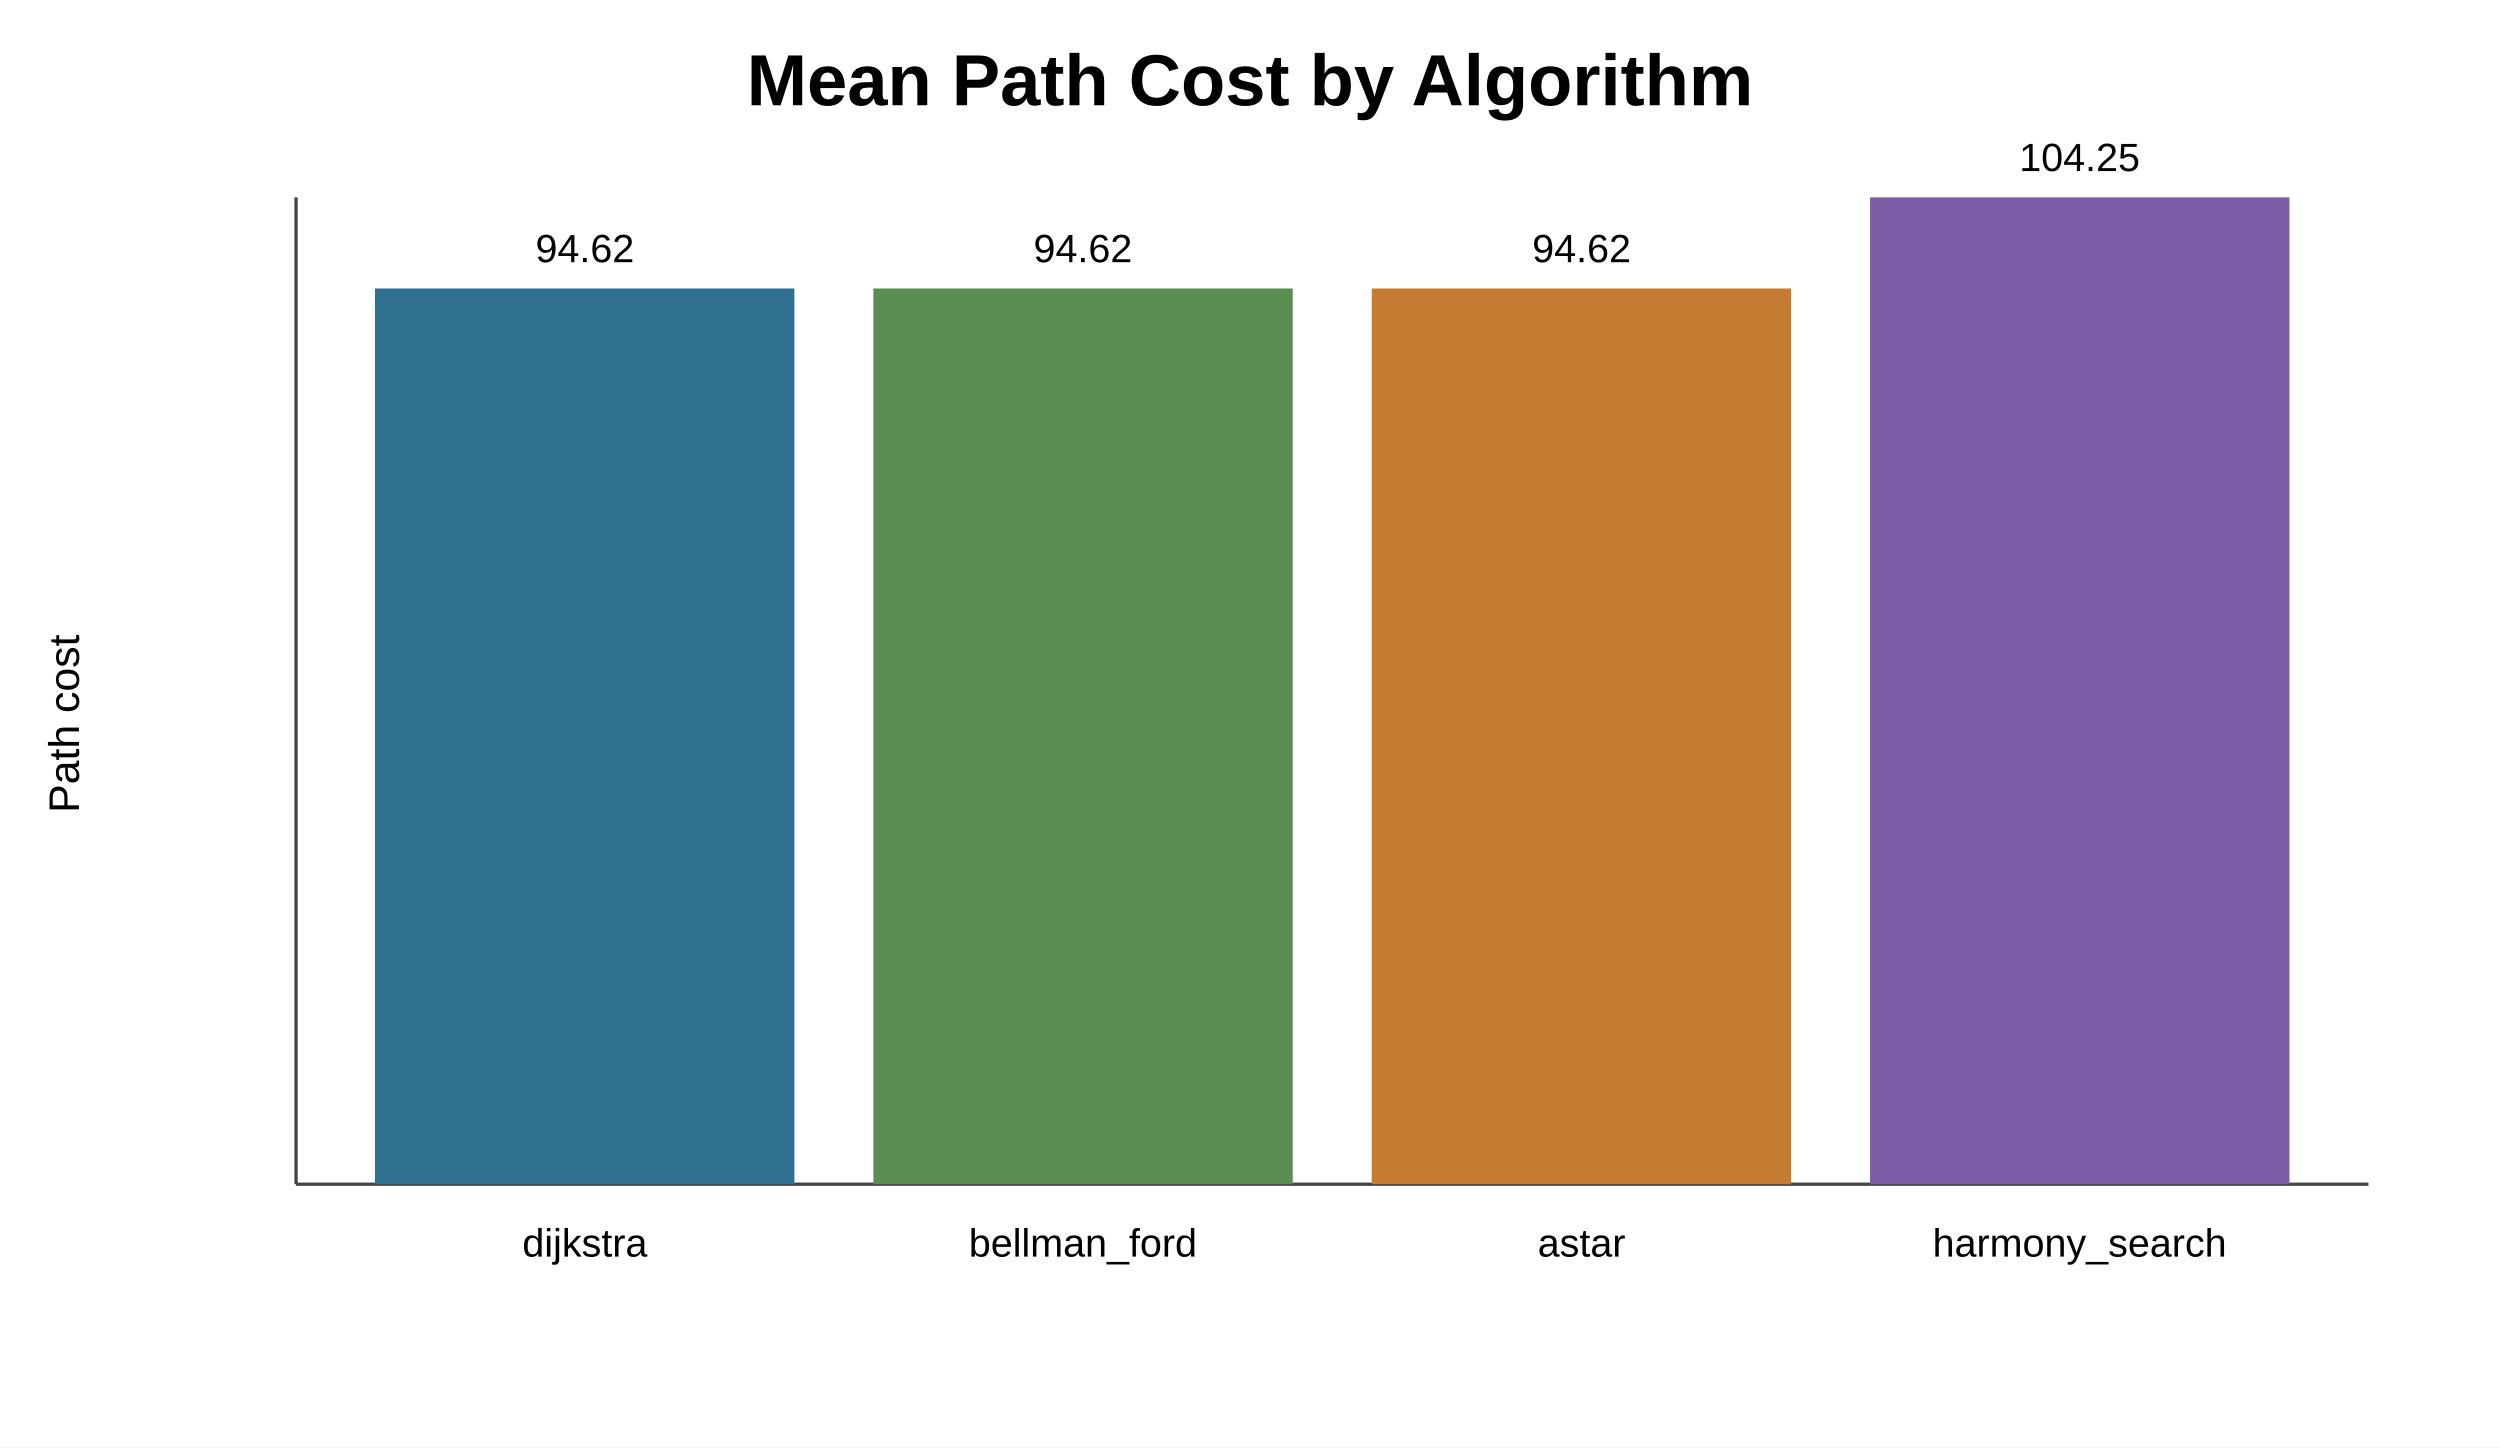
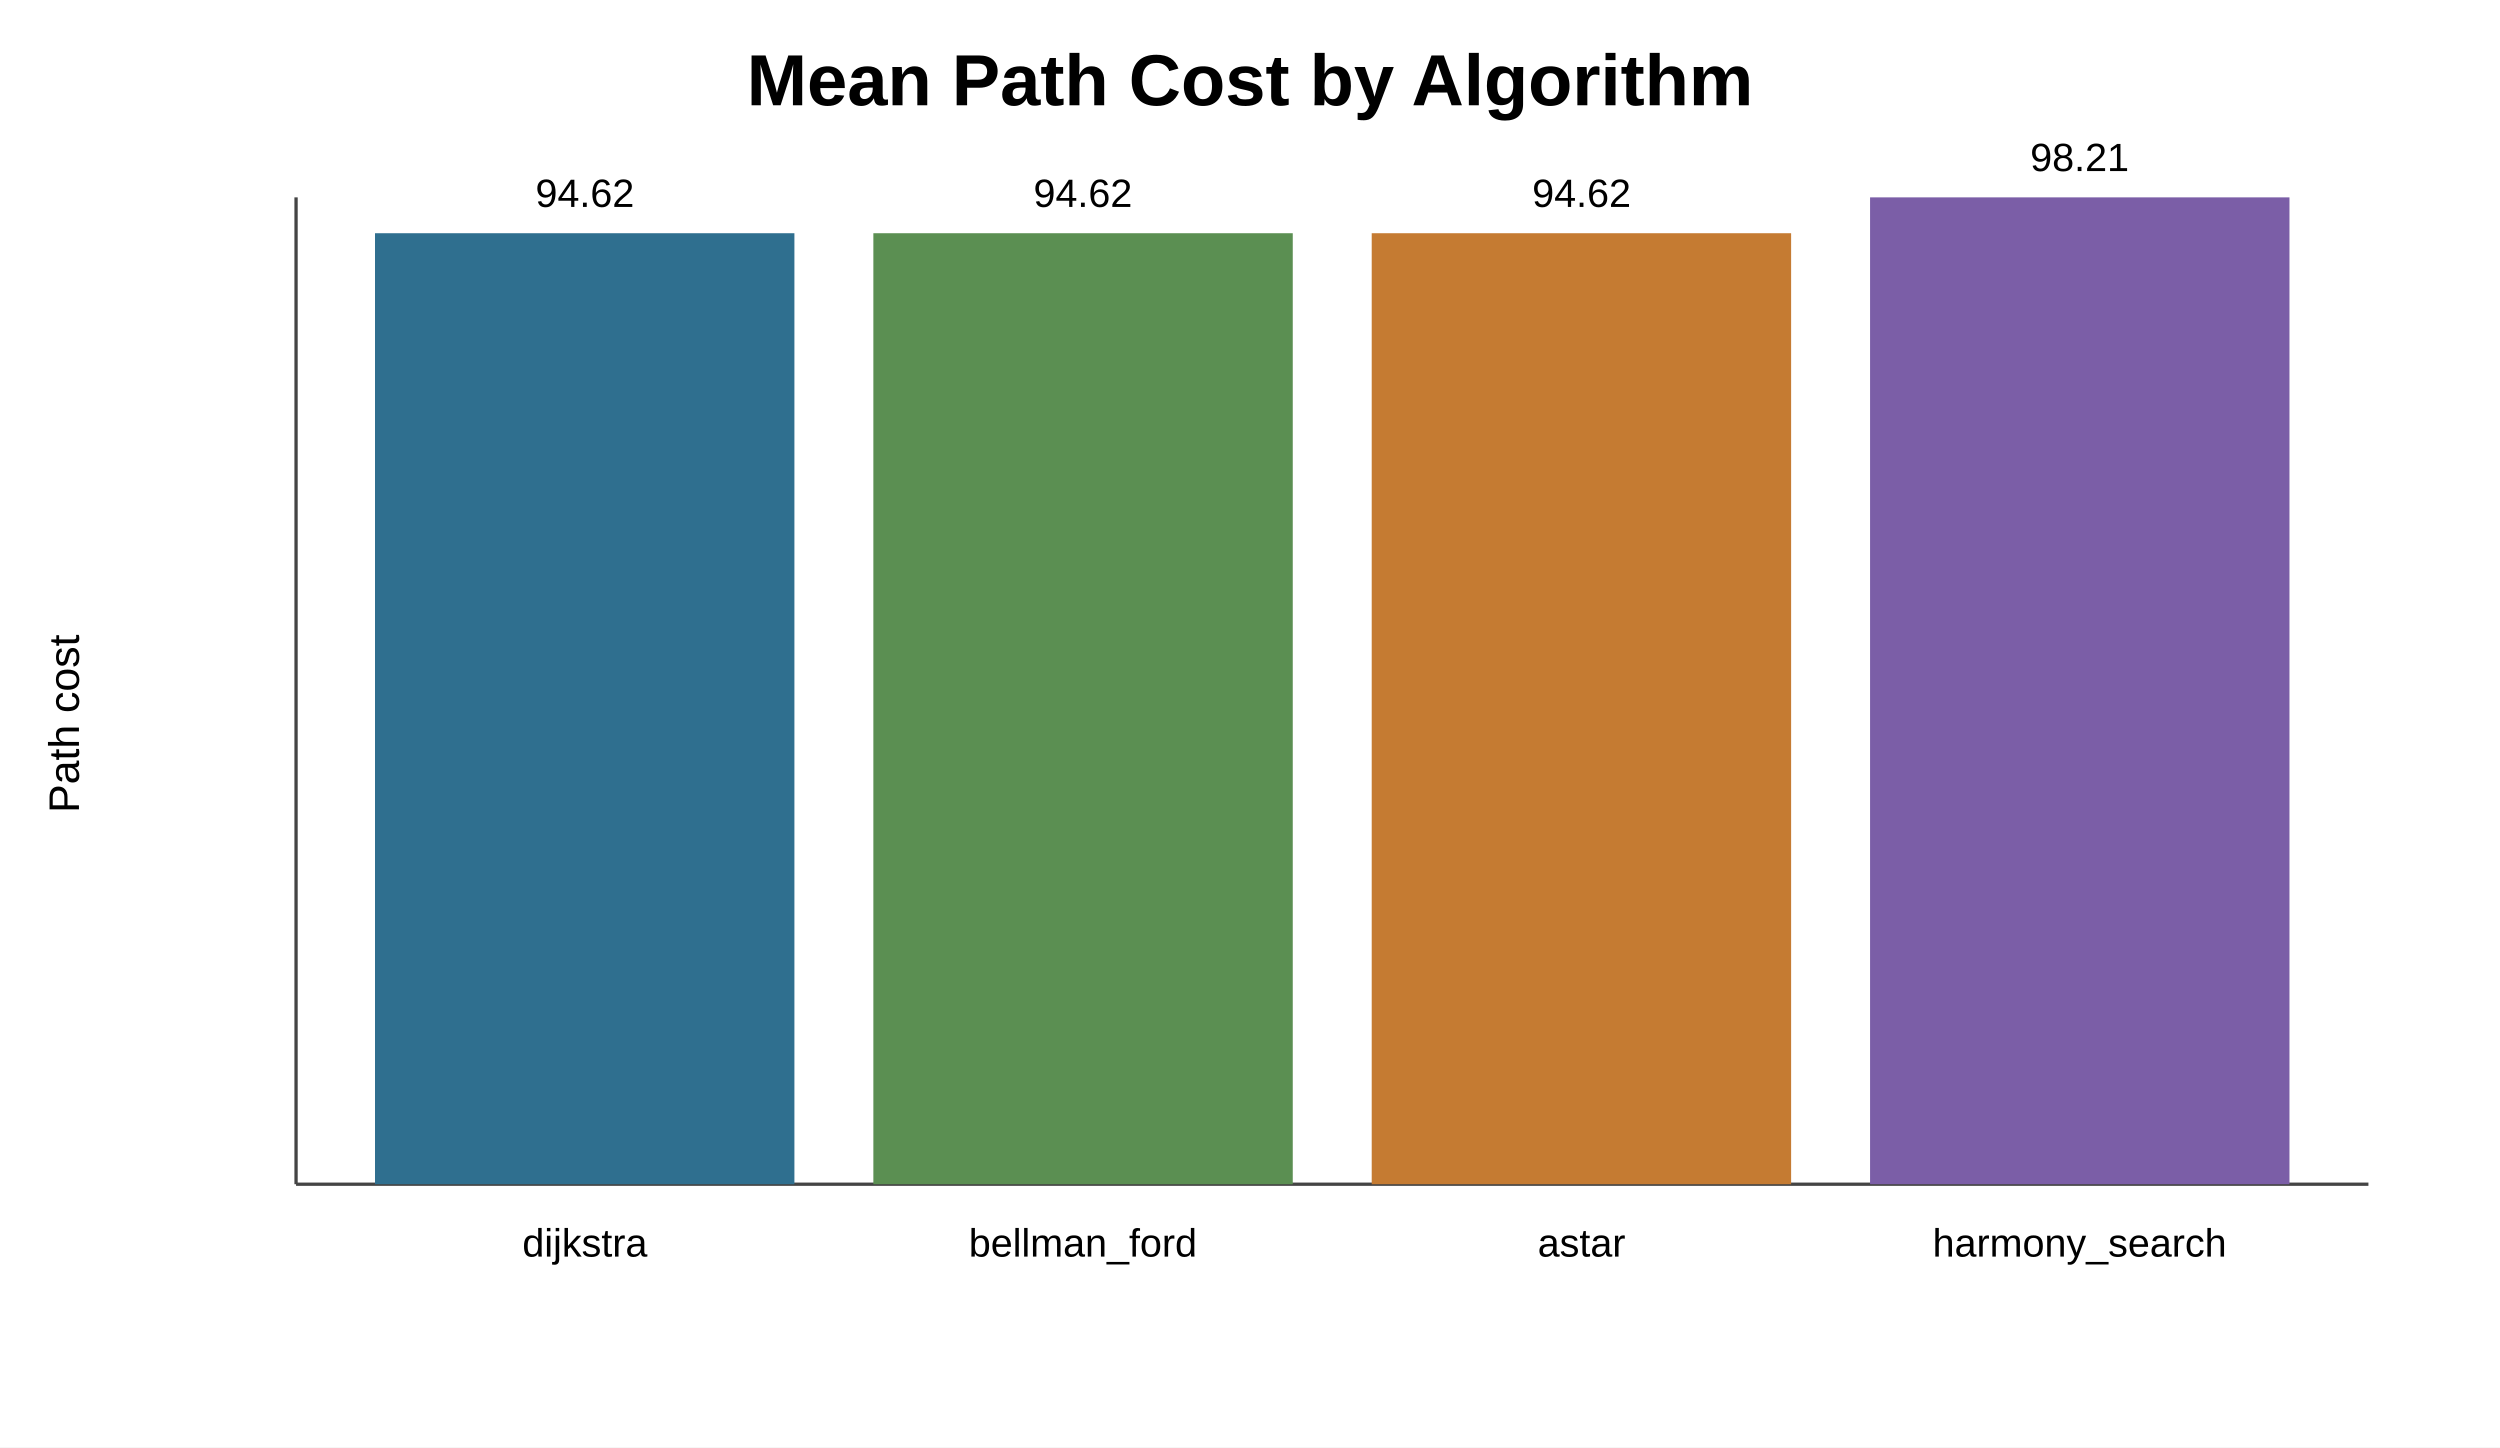
<svg xmlns="http://www.w3.org/2000/svg" width="760" height="440" viewBox="0 0 760 440">
  <rect width="100%" height="100%" fill="#ffffff" />
  <text x="380.0" y="32" text-anchor="middle" font-family="Arial" font-size="22" font-weight="700">Mean Path Cost by Algorithm</text>
  <text x="24" y="220.0" transform="rotate(-90 24 220.0)" text-anchor="middle" font-family="Arial" font-size="13">Path cost</text>
  <line x1="90" y1="60" x2="90" y2="360" stroke="#444" />
  <line x1="90" y1="360" x2="720" y2="360" stroke="#444" />
-   <rect x="114.0" y="87.7" width="127.5" height="272.3" fill="#2f6f8f" />
-   <text x="177.8" y="79.7" text-anchor="middle" font-family="Arial" font-size="12">94.62</text>
+   <rect x="114.0" y="70.9" width="127.5" height="289.1" fill="#2f6f8f" />
+   <text x="177.8" y="62.9" text-anchor="middle" font-family="Arial" font-size="12">94.62</text>
  <text x="177.8" y="382" text-anchor="middle" font-family="Arial" font-size="12">dijkstra</text>
-   <rect x="265.5" y="87.7" width="127.5" height="272.3" fill="#5b8f52" />
-   <text x="329.2" y="79.7" text-anchor="middle" font-family="Arial" font-size="12">94.62</text>
+   <rect x="265.5" y="70.9" width="127.5" height="289.1" fill="#5b8f52" />
+   <text x="329.2" y="62.9" text-anchor="middle" font-family="Arial" font-size="12">94.62</text>
  <text x="329.2" y="382" text-anchor="middle" font-family="Arial" font-size="12">bellman_ford</text>
-   <rect x="417.0" y="87.7" width="127.5" height="272.3" fill="#c57b32" />
-   <text x="480.8" y="79.7" text-anchor="middle" font-family="Arial" font-size="12">94.62</text>
+   <rect x="417.0" y="70.9" width="127.5" height="289.1" fill="#c57b32" />
+   <text x="480.8" y="62.9" text-anchor="middle" font-family="Arial" font-size="12">94.62</text>
  <text x="480.8" y="382" text-anchor="middle" font-family="Arial" font-size="12">astar</text>
  <rect x="568.5" y="60.0" width="127.5" height="300.0" fill="#7b5ea7" />
-   <text x="632.2" y="52.0" text-anchor="middle" font-family="Arial" font-size="12">104.25</text>
+   <text x="632.2" y="52.0" text-anchor="middle" font-family="Arial" font-size="12">98.21</text>
  <text x="632.2" y="382" text-anchor="middle" font-family="Arial" font-size="12">harmony_search</text>
</svg>
